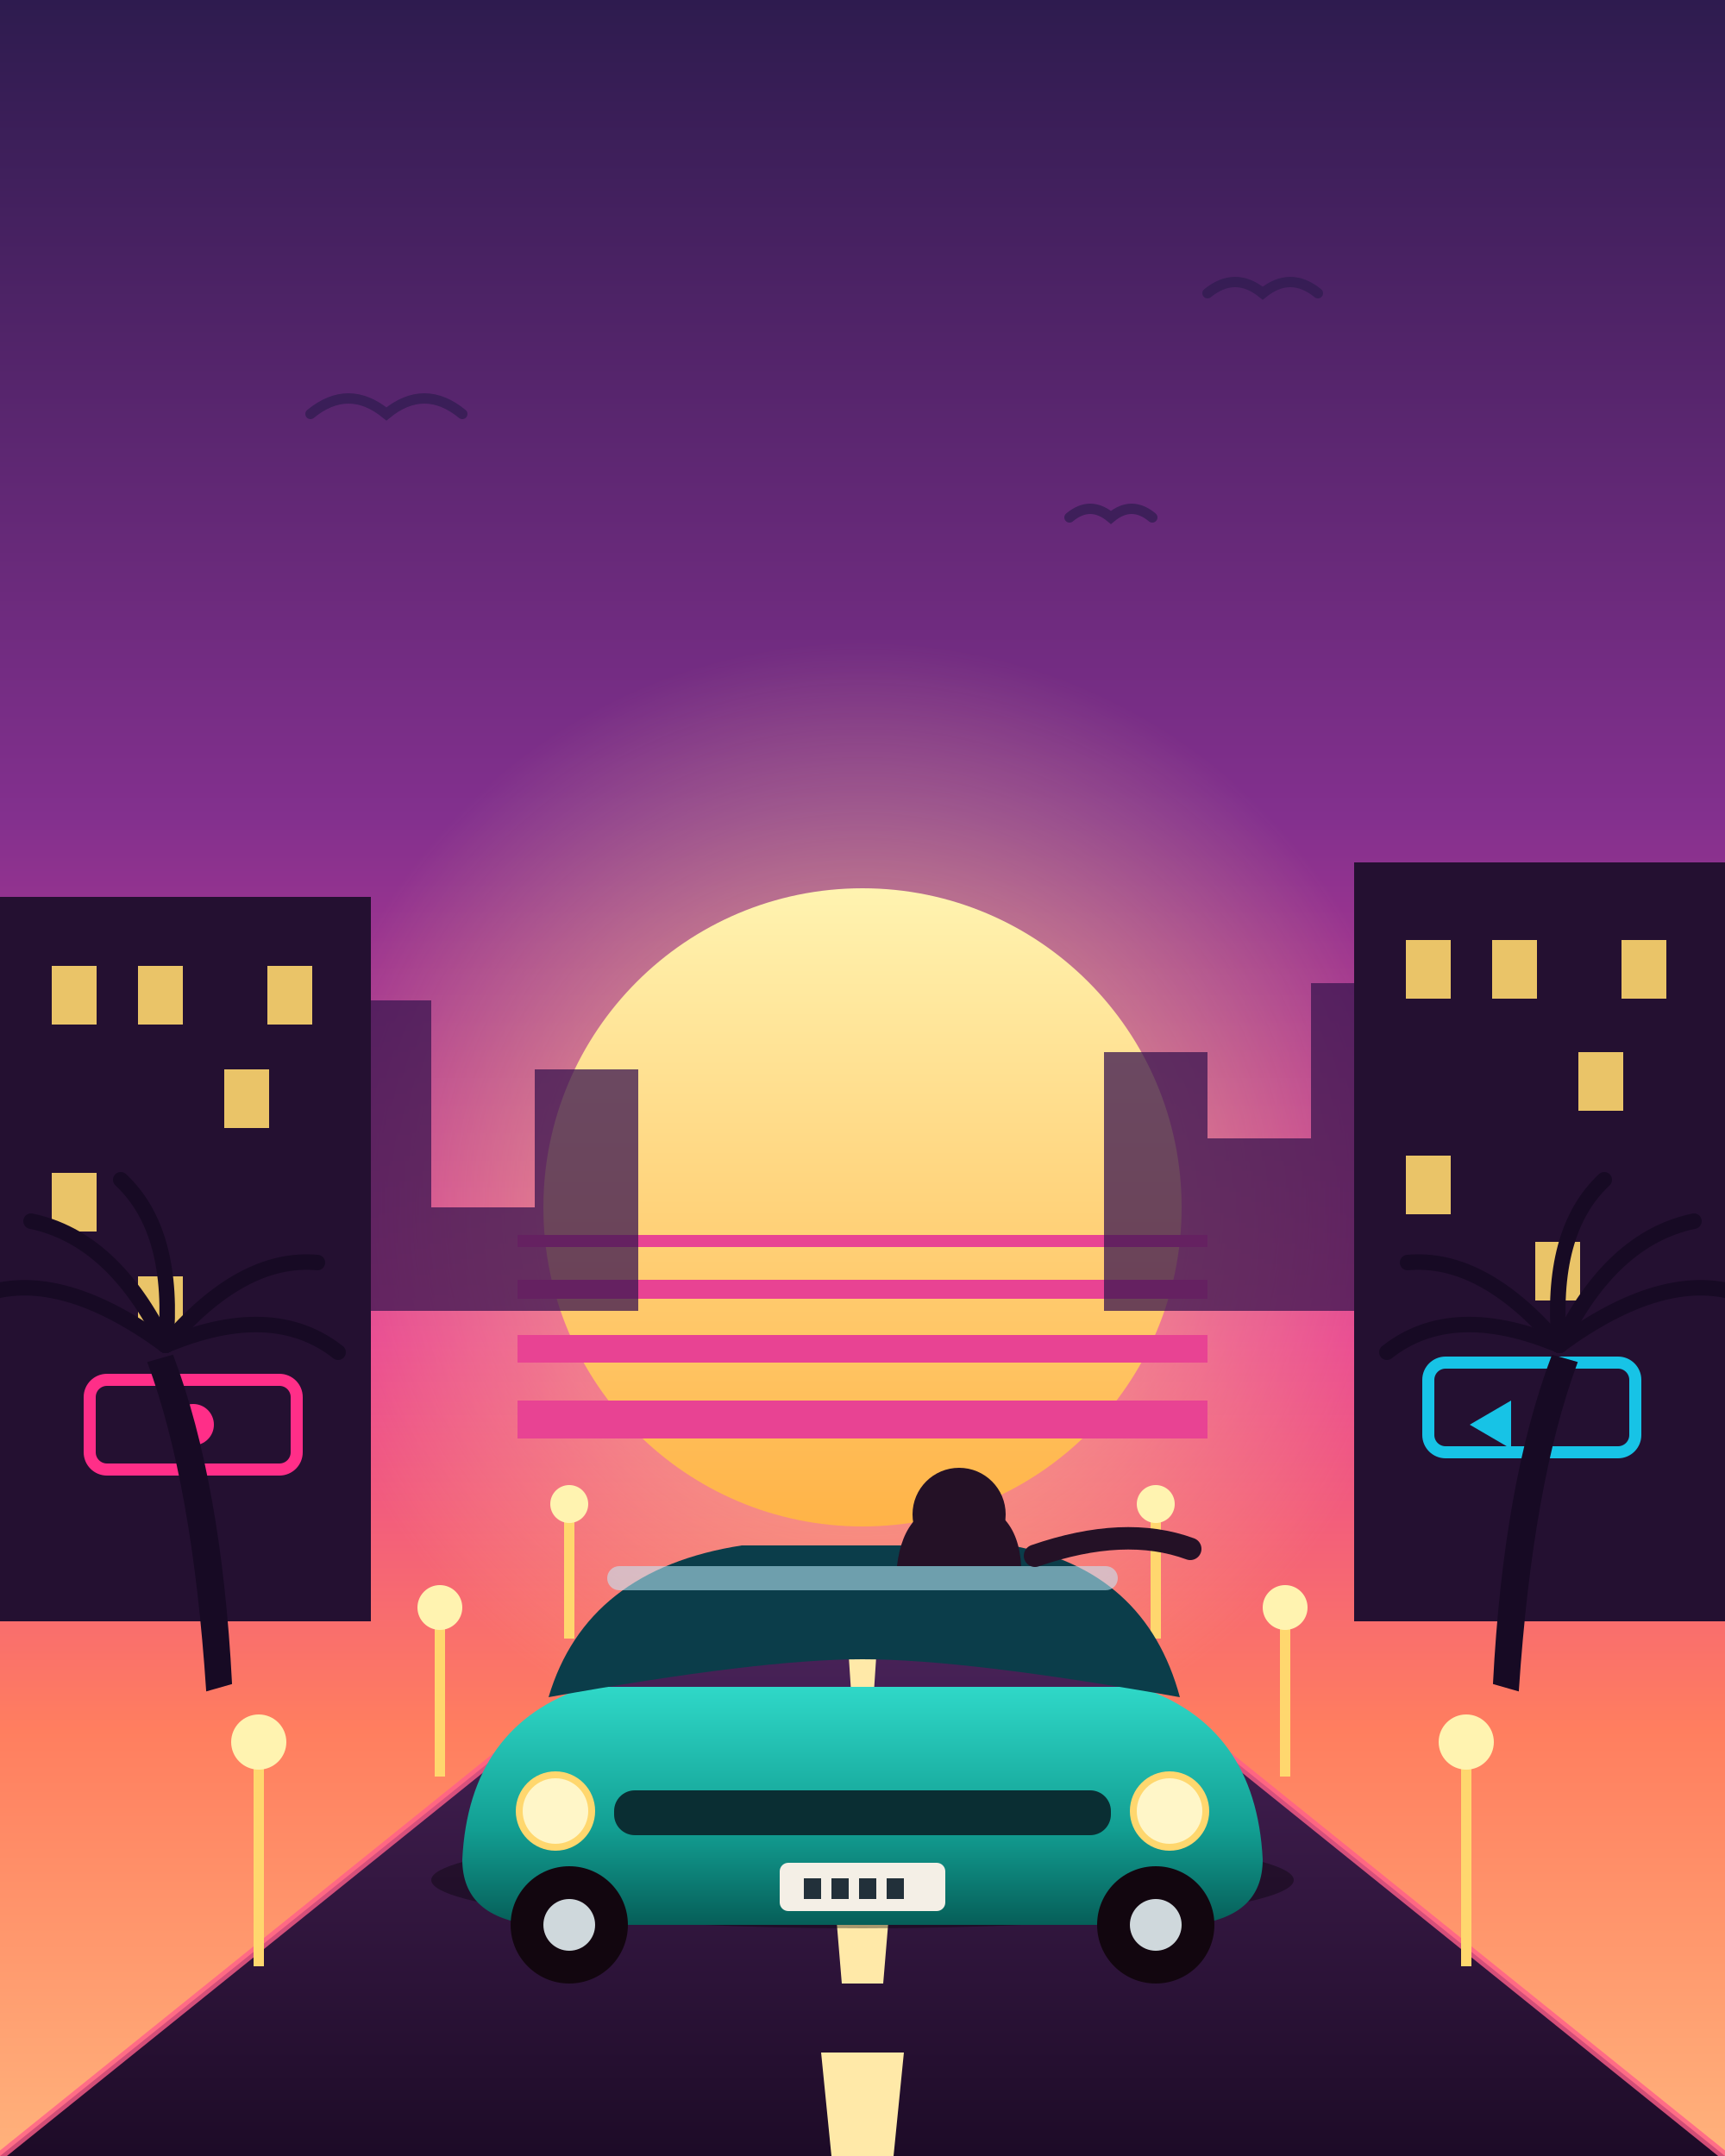
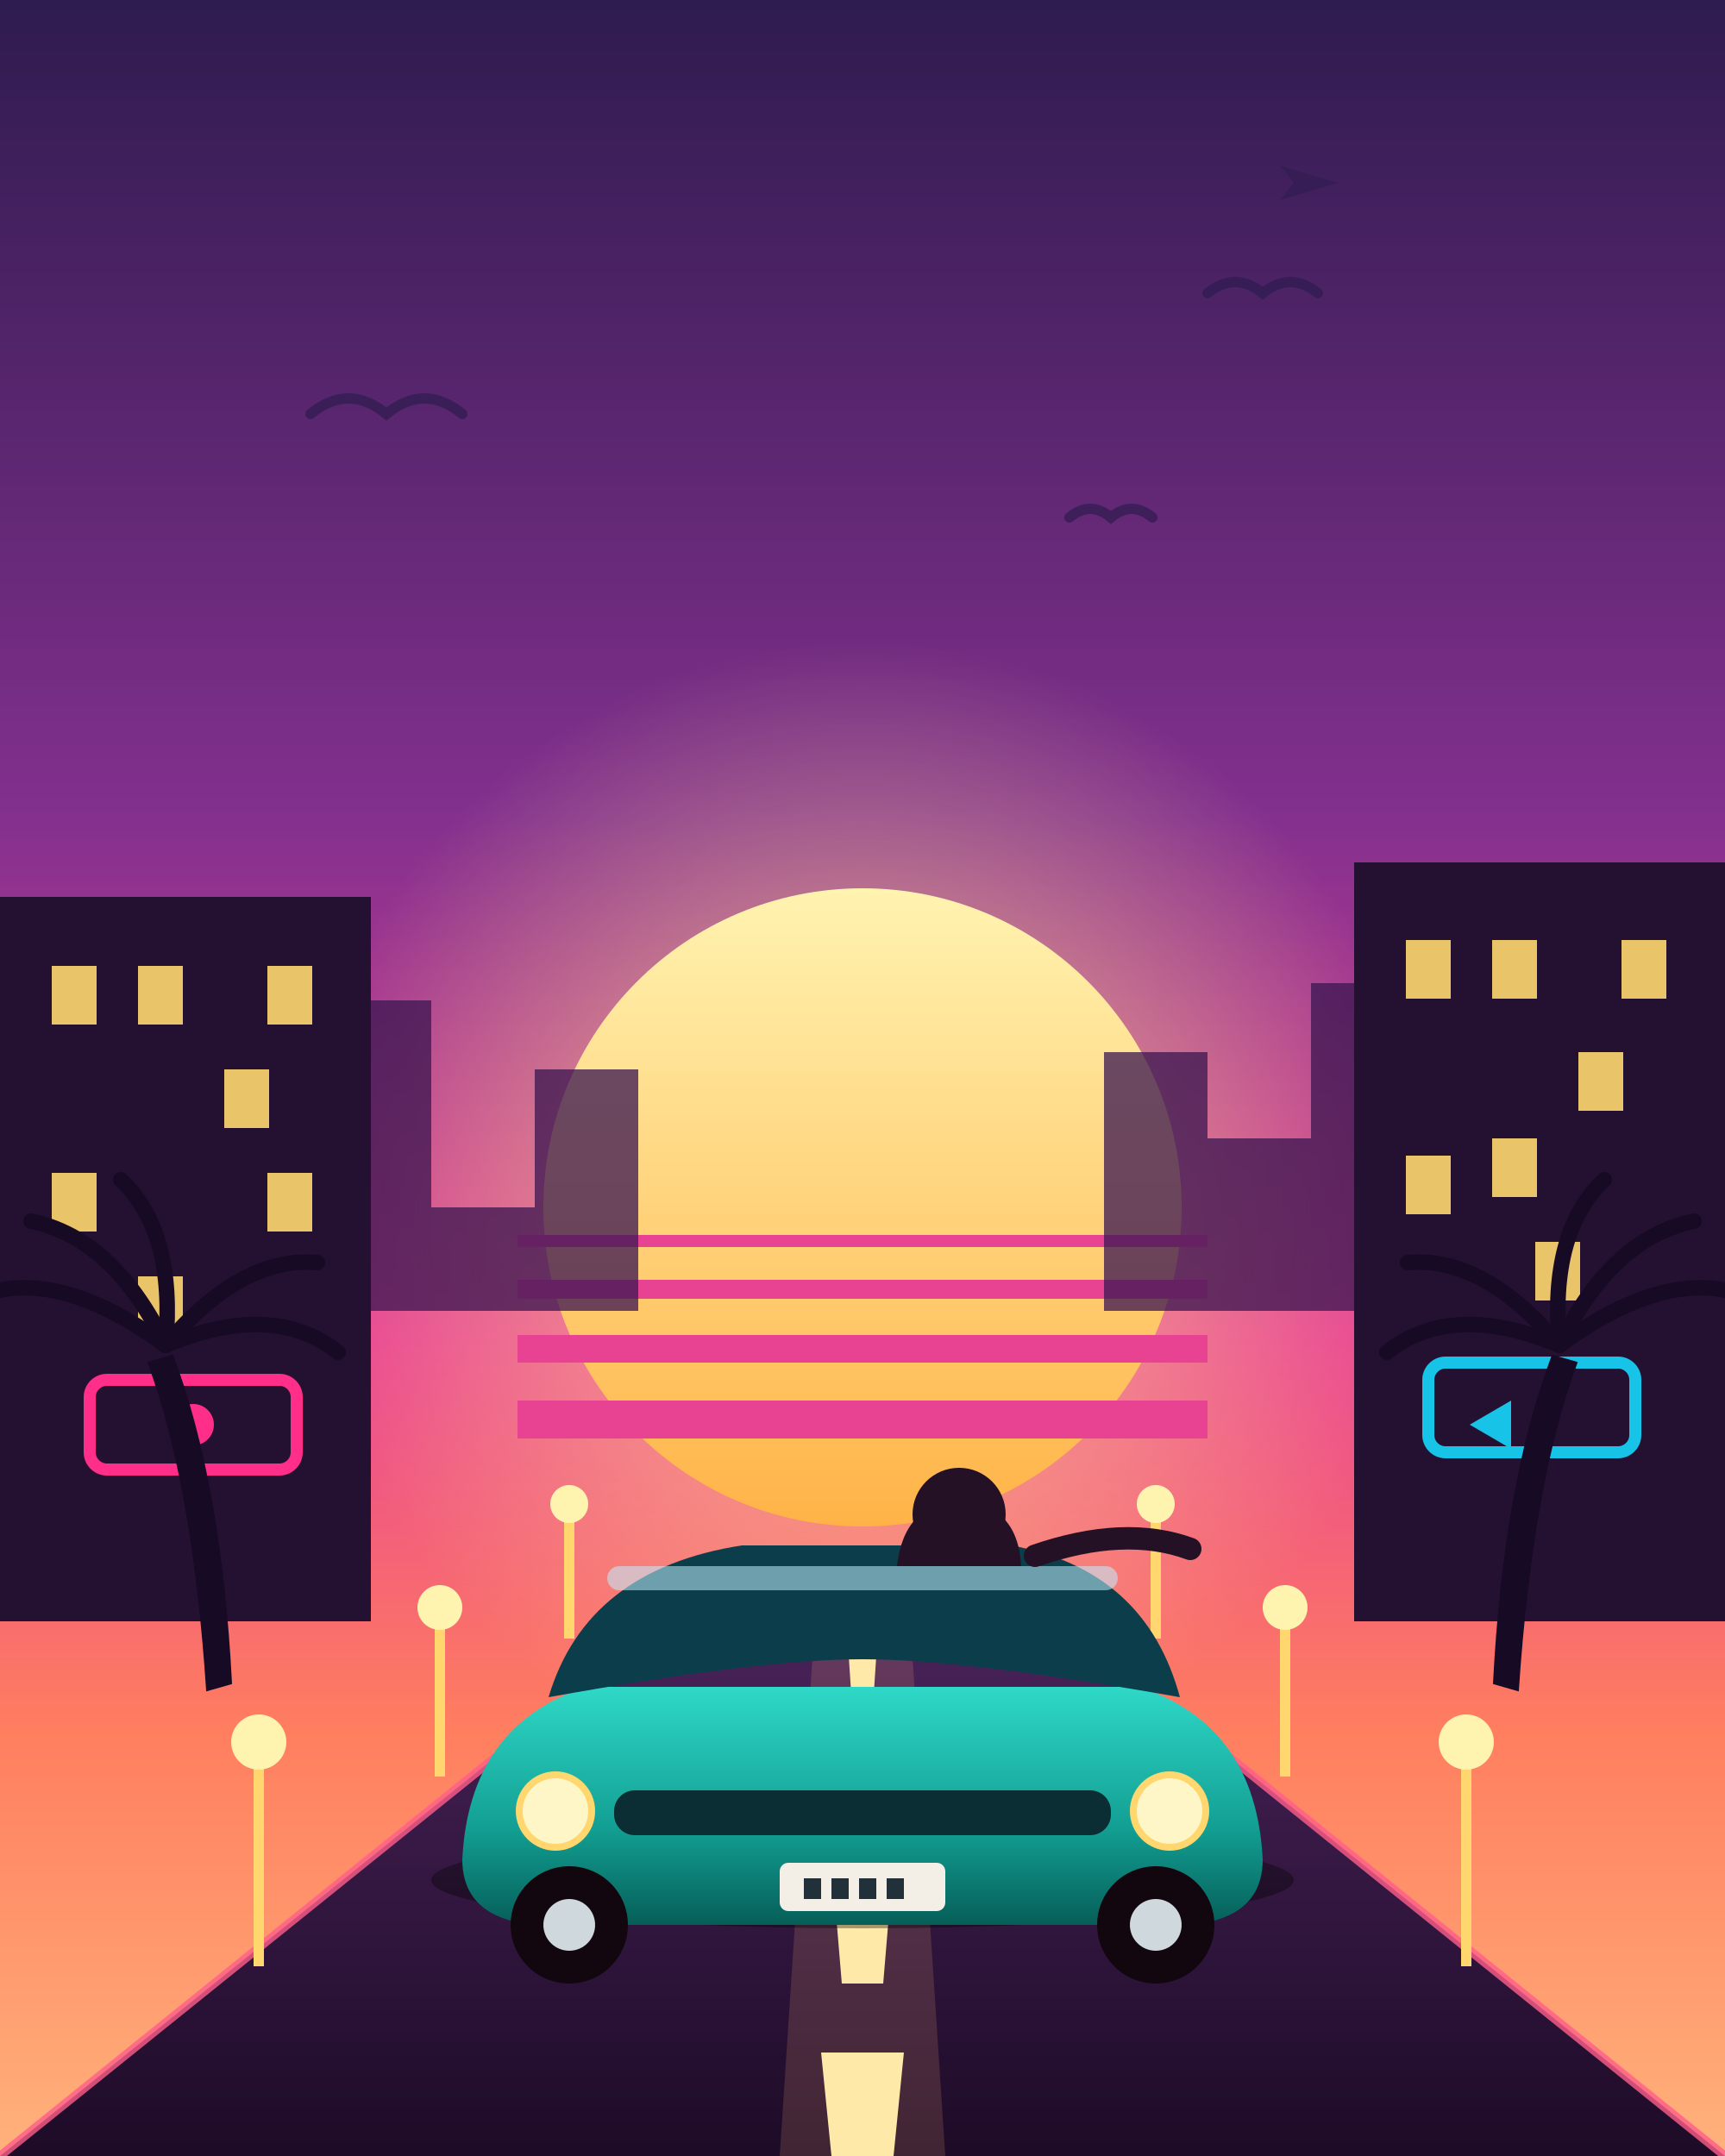
<svg xmlns="http://www.w3.org/2000/svg" viewBox="0 0 1000 1250" width="1000" height="1250">
  <defs>
    <linearGradient id="sky" x1="0" y1="0" x2="0" y2="1">
      <stop offset="0" stop-color="#2d1b4e" />
      <stop offset=".38" stop-color="#83308e" />
      <stop offset=".62" stop-color="#e84393" />
      <stop offset=".8" stop-color="#ff7e5f" />
      <stop offset="1" stop-color="#ffb37c" />
    </linearGradient>
    <linearGradient id="road" x1="0" y1="0" x2="0" y2="1">
      <stop offset="0" stop-color="#4a235a" />
      <stop offset="1" stop-color="#1d0b27" />
    </linearGradient>
    <linearGradient id="sunCore" x1="0" y1="0" x2="0" y2="1">
      <stop offset="0" stop-color="#fff3b0" />
      <stop offset="1" stop-color="#ffb347" />
    </linearGradient>
    <linearGradient id="carBody" x1="0" y1="0" x2="0" y2="1">
      <stop offset="0" stop-color="#2fd8c8" />
      <stop offset=".6" stop-color="#129e92" />
      <stop offset="1" stop-color="#065e58" />
    </linearGradient>
    <radialGradient id="sunGlow" cx=".5" cy=".5" r=".5">
      <stop offset="0" stop-color="#ffdf8e" stop-opacity=".8" />
      <stop offset="1" stop-color="#ffdf8e" stop-opacity="0" />
    </radialGradient>
  </defs>
  <rect width="1000" height="1250" fill="url(#sky)" />
  <circle cx="500" cy="700" r="330" fill="url(#sunGlow)" />
  <circle cx="500" cy="700" r="185" fill="url(#sunCore)" />
  <g fill="#e84393">
    <rect x="300" y="716" width="400" height="7" />
    <rect x="300" y="742" width="400" height="11" />
    <rect x="300" y="774" width="400" height="16" />
    <rect x="300" y="812" width="400" height="22" />
  </g>
  <g fill="#3a1650" opacity=".75">
    <path d="M0 760 L0 640 L60 640 L60 600 L120 600 L120 660 L180 660 L180 580 L250 580 L250 700 L310 700 L310 620 L370 620 L370 760 Z" />
    <path d="M640 760 L640 610 L700 610 L700 660 L760 660 L760 570 L830 570 L830 650 L890 650 L890 600 L950 600 L950 690 L1000 690 L1000 760 Z" />
  </g>
  <g stroke="#2d1b4e" stroke-width="6" fill="none" stroke-linecap="round" opacity=".7">
    <path d="M180 240 q22 -18 44 0 q22 -18 44 0" />
    <path d="M700 170 q16 -13 32 0 q16 -13 32 0" />
    <path d="M620 300 q12 -10 24 0 q12 -10 24 0" />
  </g>
+   <path d="M742 96 l34 10 -34 10 8 -10 Z" fill="#2d1b4e" opacity=".55" />
  <g>
    <rect x="0" y="520" width="215" height="420" fill="#241031" />
    <rect x="785" y="500" width="215" height="440" fill="#241031" />
    <g fill="#ffd76e" opacity=".9">
      <rect x="30" y="560" width="26" height="34" />
      <rect x="80" y="560" width="26" height="34" />
      <rect x="130" y="620" width="26" height="34" />
      <rect x="30" y="680" width="26" height="34" />
      <rect x="155" y="560" width="26" height="34" />
      <rect x="80" y="740" width="26" height="34" />
      <rect x="815" y="545" width="26" height="34" />
      <rect x="865" y="545" width="26" height="34" />
      <rect x="915" y="610" width="26" height="34" />
      <rect x="815" y="670" width="26" height="34" />
      <rect x="890" y="720" width="26" height="34" />
      <rect x="940" y="545" width="26" height="34" />
+       <rect x="155" y="680" width="26" height="34" />
+       <rect x="865" y="660" width="26" height="34" />
    </g>
    <rect x="52" y="800" width="120" height="52" rx="10" fill="none" stroke="#ff2e88" stroke-width="7" />
    <rect x="828" y="790" width="120" height="52" rx="10" fill="none" stroke="#17c3e6" stroke-width="7" />
    <circle cx="112" cy="826" r="12" fill="#ff2e88" />
    <path d="M852 826 l24 -14 l0 28 Z" fill="#17c3e6" />
  </g>
  <path d="M385 940 L615 940 L1000 1250 L0 1250 Z" fill="url(#road)" />
+   <path d="M472 946 L528 946 L548 1250 L452 1250 Z" fill="#ffb37c" opacity=".16" />
  <g fill="#ffe9a8">
    <path d="M492 960 L508 960 L506 990 L494 990 Z" />
    <path d="M488 1015 L512 1015 L509 1060 L491 1060 Z" />
    <path d="M483 1090 L517 1090 L512 1150 L488 1150 Z" />
    <path d="M476 1190 L524 1190 L518 1250 L482 1250 Z" />
  </g>
  <g stroke="#ff5e8a" stroke-width="5" opacity=".8">
    <path d="M385 940 L0 1250" />
    <path d="M615 940 L1000 1250" />
  </g>
  <g stroke="#ffd76e" stroke-width="6">
    <path d="M330 950 L330 880" />
    <path d="M255 1030 L255 940" />
    <path d="M150 1140 L150 1020" />
    <path d="M670 950 L670 880" />
    <path d="M745 1030 L745 940" />
    <path d="M850 1140 L850 1020" />
  </g>
  <g fill="#fff3b0">
    <circle cx="330" cy="872" r="11" />
    <circle cx="255" cy="932" r="13" />
    <circle cx="150" cy="1010" r="16" />
    <circle cx="670" cy="872" r="11" />
    <circle cx="745" cy="932" r="13" />
    <circle cx="850" cy="1010" r="16" />
  </g>
  <g stroke="#170a24" fill="#170a24">
    <path d="M120 980 q-8 -120 -34 -190 l14 -4 q28 74 34 190 Z" />
    <g stroke-width="9" fill="none" stroke-linecap="round">
      <path d="M96 780 q-60 -44 -104 -30" />
      <path d="M96 780 q-30 -62 -78 -72" />
      <path d="M96 780 q6 -66 -26 -96" />
      <path d="M96 780 q44 -52 88 -48" />
      <path d="M96 780 q62 -26 100 4" />
    </g>
    <path d="M880 980 q8 -120 34 -190 l-14 -4 q-28 74 -34 190 Z" />
    <g stroke-width="9" fill="none" stroke-linecap="round">
      <path d="M904 780 q60 -44 104 -30" />
      <path d="M904 780 q30 -62 78 -72" />
      <path d="M904 780 q-6 -66 26 -96" />
      <path d="M904 780 q-44 -52 -88 -48" />
      <path d="M904 780 q-62 -26 -100 4" />
    </g>
  </g>
  <g>
    <ellipse cx="500" cy="1090" rx="250" ry="28" fill="#000000" opacity=".35" />
    <path d="M268 1078 Q272 1000 340 978 L660 978 Q728 1000 732 1078 Q732 1112 690 1116 L310 1116 Q268 1112 268 1078 Z" fill="url(#carBody)" />
    <path d="M318 984 Q340 910 430 896 L586 896 Q664 910 684 984 Q560 962 500 962 Q440 962 318 984 Z" fill="#0b3d4a" />
    <rect x="352" y="908" width="296" height="14" rx="7" fill="#bfefff" opacity=".55" />
    <circle cx="556" cy="878" r="27" fill="#241126" />
    <path d="M520 908 Q524 872 556 870 Q590 872 592 908 Z" fill="#241126" />
    <path d="M600 902 Q652 884 690 898" stroke="#241126" stroke-width="13" fill="none" stroke-linecap="round" />
    <rect x="356" y="1038" width="288" height="26" rx="12" fill="#0a2e33" />
    <circle cx="322" cy="1050" r="21" fill="#fff6c8" />
    <circle cx="678" cy="1050" r="21" fill="#fff6c8" />
    <circle cx="322" cy="1050" r="21" fill="none" stroke="#ffd76e" stroke-width="4" />
    <circle cx="678" cy="1050" r="21" fill="none" stroke="#ffd76e" stroke-width="4" />
    <rect x="452" y="1080" width="96" height="28" rx="5" fill="#f4efe6" />
    <g fill="#22303a">
      <rect x="466" y="1089" width="10" height="12" />
      <rect x="482" y="1089" width="10" height="12" />
      <rect x="498" y="1089" width="10" height="12" />
      <rect x="514" y="1089" width="10" height="12" />
    </g>
    <circle cx="330" cy="1116" r="34" fill="#12060f" />
    <circle cx="670" cy="1116" r="34" fill="#12060f" />
    <circle cx="330" cy="1116" r="15" fill="#cfd8dc" />
    <circle cx="670" cy="1116" r="15" fill="#cfd8dc" />
  </g>
</svg>
